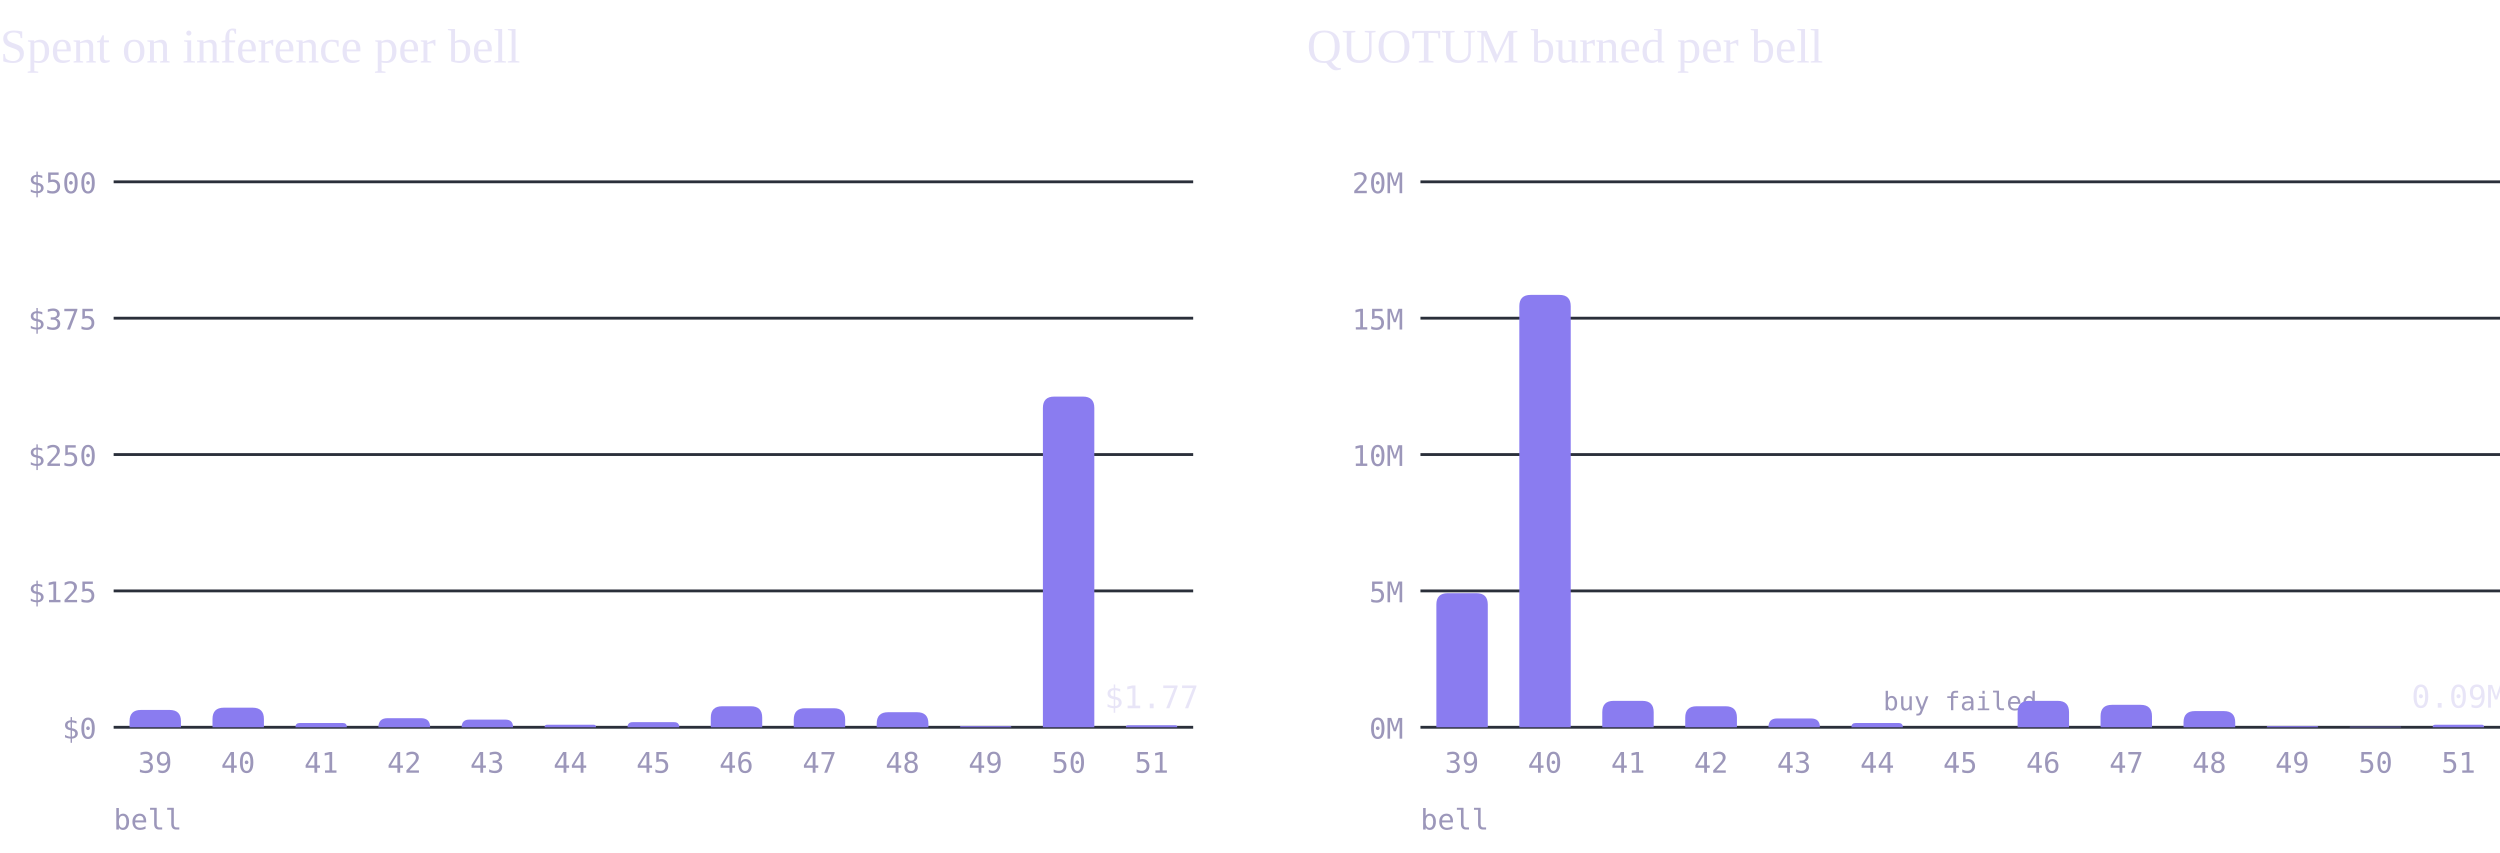
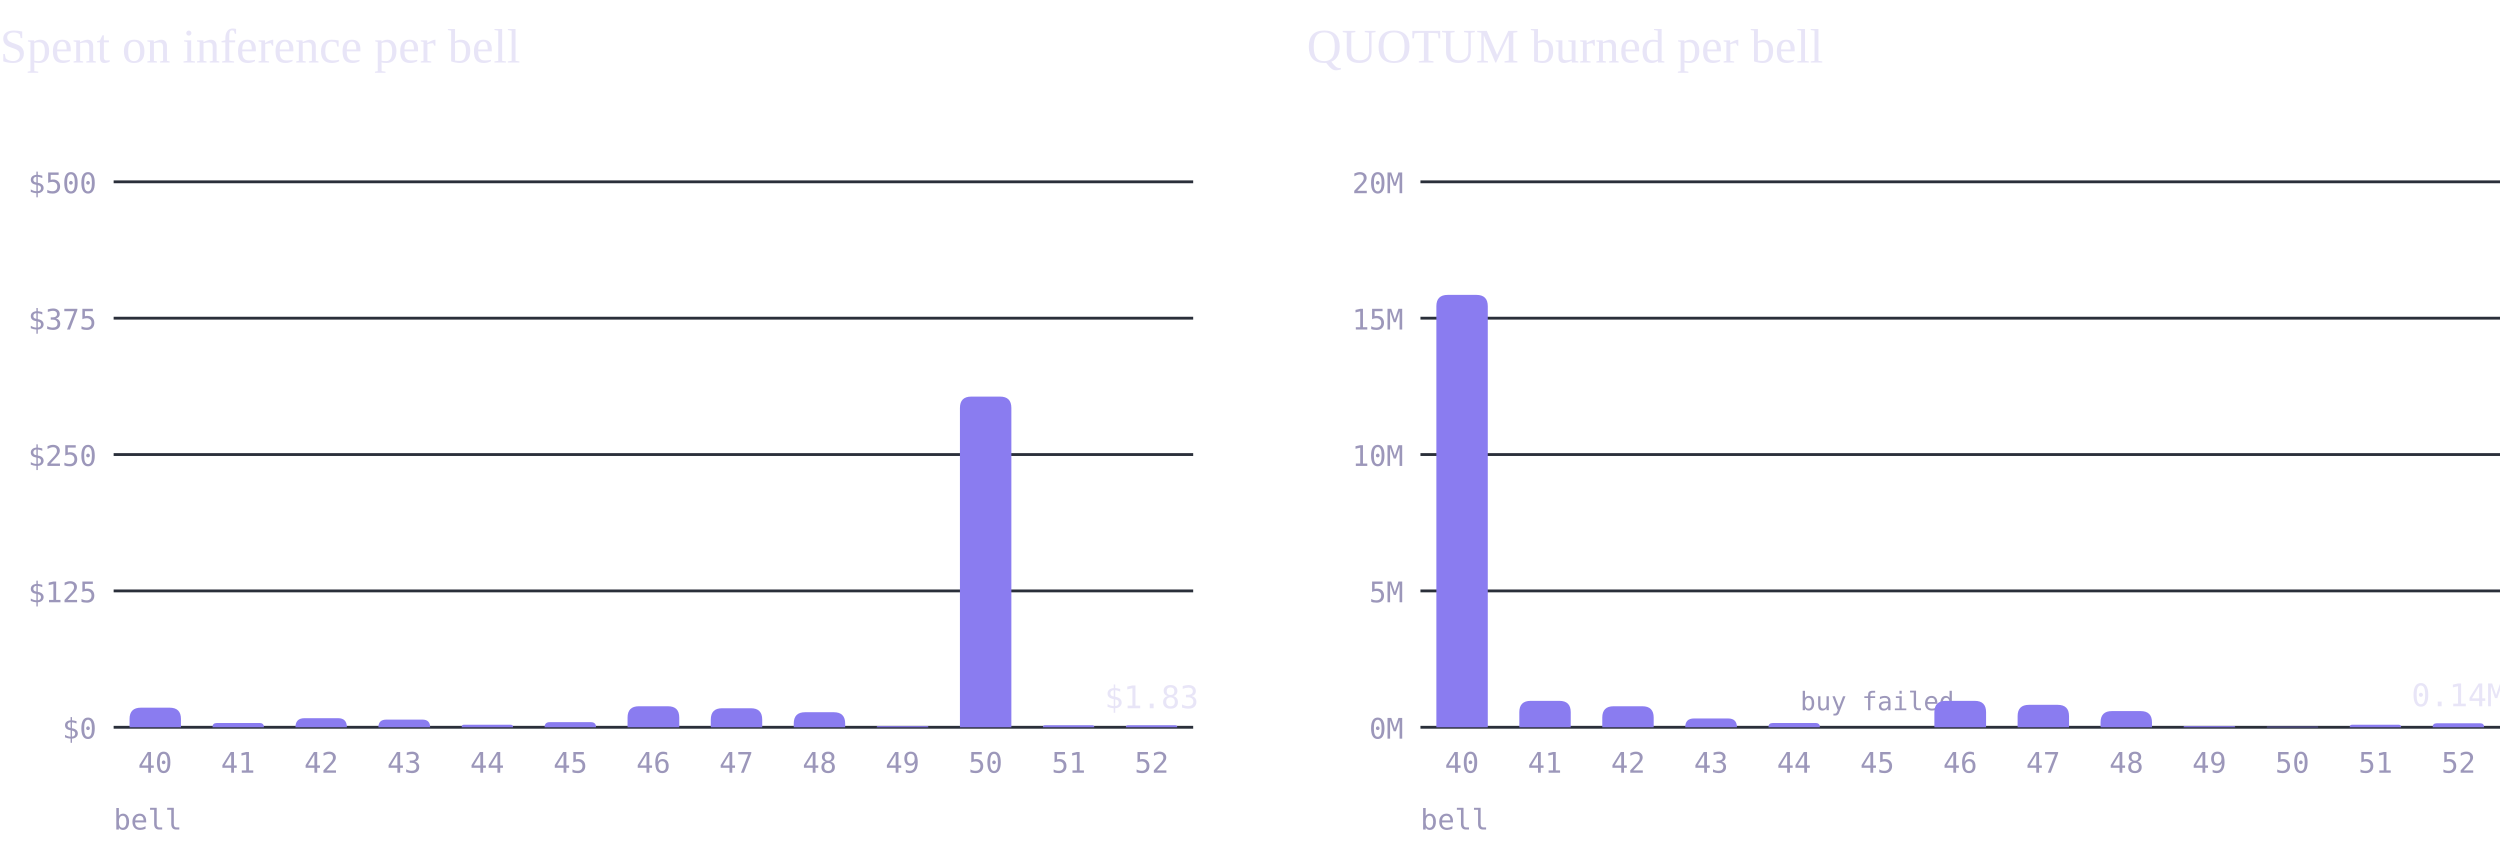
- <svg xmlns="http://www.w3.org/2000/svg" viewBox="0 0 880 300" width="880" height="300" role="img" aria-label="quotum bells 1 to 51: inference spent and QUOTUM burned per bell">
+ <svg xmlns="http://www.w3.org/2000/svg" viewBox="0 0 880 300" width="880" height="300" role="img" aria-label="quotum bells 1 to 52: inference spent and QUOTUM burned per bell">
  <text x="0" y="22" font-family="Georgia,'Times New Roman',serif" font-size="17" fill="#e8e5f7">Spent on inference per bell</text>
  <line x1="40" x2="420" y1="256.0" y2="256.0" stroke="#2a2f3a" stroke-width="1" />
  <text x="34" y="260.0" text-anchor="end" font-family="ui-monospace,SFMono-Regular,Menlo,monospace" font-size="10" fill="#9c97ba">$0</text>
  <line x1="40" x2="420" y1="208.0" y2="208.0" stroke="#2a2f3a" stroke-width="1" />
  <text x="34" y="212.0" text-anchor="end" font-family="ui-monospace,SFMono-Regular,Menlo,monospace" font-size="10" fill="#9c97ba">$125</text>
  <line x1="40" x2="420" y1="160.0" y2="160.0" stroke="#2a2f3a" stroke-width="1" />
  <text x="34" y="164.0" text-anchor="end" font-family="ui-monospace,SFMono-Regular,Menlo,monospace" font-size="10" fill="#9c97ba">$250</text>
  <line x1="40" x2="420" y1="112.0" y2="112.0" stroke="#2a2f3a" stroke-width="1" />
  <text x="34" y="116.0" text-anchor="end" font-family="ui-monospace,SFMono-Regular,Menlo,monospace" font-size="10" fill="#9c97ba">$375</text>
  <line x1="40" x2="420" y1="64.0" y2="64.0" stroke="#2a2f3a" stroke-width="1" />
  <text x="34" y="68.0" text-anchor="end" font-family="ui-monospace,SFMono-Regular,Menlo,monospace" font-size="10" fill="#9c97ba">$500</text>
-   <path d="M45.6,256.0 V253.9 Q45.6,249.9 49.6,249.9 H59.7 Q63.7,249.9 63.7,253.9 V256.0 Z" fill="#8a7cf0" />
-   <text x="54.6" y="272" text-anchor="middle" font-family="ui-monospace,SFMono-Regular,Menlo,monospace" font-size="10" fill="#9c97ba">39</text>
-   <path d="M74.8,256.0 V253.1 Q74.8,249.1 78.8,249.1 H88.9 Q92.9,249.1 92.9,253.1 V256.0 Z" fill="#8a7cf0" />
-   <text x="83.8" y="272" text-anchor="middle" font-family="ui-monospace,SFMono-Regular,Menlo,monospace" font-size="10" fill="#9c97ba">40</text>
-   <path d="M104.0,256.0 V256.0 Q104.0,254.5 105.5,254.5 H120.7 Q122.1,254.5 122.1,256.0 V256.0 Z" fill="#8a7cf0" />
-   <text x="113.1" y="272" text-anchor="middle" font-family="ui-monospace,SFMono-Regular,Menlo,monospace" font-size="10" fill="#9c97ba">41</text>
-   <path d="M133.2,256.0 V256.0 Q133.2,252.8 136.4,252.8 H148.2 Q151.4,252.8 151.4,256.0 V256.0 Z" fill="#8a7cf0" />
-   <text x="142.3" y="272" text-anchor="middle" font-family="ui-monospace,SFMono-Regular,Menlo,monospace" font-size="10" fill="#9c97ba">42</text>
-   <path d="M162.5,256.0 V256.0 Q162.5,253.3 165.2,253.3 H177.9 Q180.6,253.3 180.6,256.0 V256.0 Z" fill="#8a7cf0" />
-   <text x="171.5" y="272" text-anchor="middle" font-family="ui-monospace,SFMono-Regular,Menlo,monospace" font-size="10" fill="#9c97ba">43</text>
-   <path d="M191.7,256.0 V256.0 Q191.7,255.1 192.6,255.1 H209.0 Q209.8,255.1 209.8,256.0 V256.0 Z" fill="#8a7cf0" />
-   <text x="200.8" y="272" text-anchor="middle" font-family="ui-monospace,SFMono-Regular,Menlo,monospace" font-size="10" fill="#9c97ba">44</text>
-   <path d="M220.9,256.0 V256.0 Q220.9,254.2 222.7,254.2 H237.3 Q239.1,254.2 239.1,256.0 V256.0 Z" fill="#8a7cf0" />
-   <text x="230.0" y="272" text-anchor="middle" font-family="ui-monospace,SFMono-Regular,Menlo,monospace" font-size="10" fill="#9c97ba">45</text>
-   <path d="M250.2,256.0 V252.6 Q250.2,248.6 254.2,248.6 H264.3 Q268.3,248.6 268.3,252.6 V256.0 Z" fill="#8a7cf0" />
-   <text x="259.2" y="272" text-anchor="middle" font-family="ui-monospace,SFMono-Regular,Menlo,monospace" font-size="10" fill="#9c97ba">46</text>
-   <path d="M279.4,256.0 V253.3 Q279.4,249.3 283.4,249.3 H293.5 Q297.5,249.3 297.5,253.3 V256.0 Z" fill="#8a7cf0" />
-   <text x="288.5" y="272" text-anchor="middle" font-family="ui-monospace,SFMono-Regular,Menlo,monospace" font-size="10" fill="#9c97ba">47</text>
-   <path d="M308.6,256.0 V254.7 Q308.6,250.7 312.6,250.7 H322.8 Q326.8,250.7 326.8,254.7 V256.0 Z" fill="#8a7cf0" />
-   <text x="317.7" y="272" text-anchor="middle" font-family="ui-monospace,SFMono-Regular,Menlo,monospace" font-size="10" fill="#9c97ba">48</text>
-   <path d="M337.9,256.0 V256.0 Q337.9,255.6 338.2,255.6 H355.6 Q356.0,255.6 356.0,256.0 V256.0 Z" fill="#8a7cf0" />
-   <text x="346.9" y="272" text-anchor="middle" font-family="ui-monospace,SFMono-Regular,Menlo,monospace" font-size="10" fill="#9c97ba">49</text>
-   <path d="M367.1,256.0 V143.6 Q367.1,139.6 371.1,139.6 H381.2 Q385.2,139.6 385.2,143.6 V256.0 Z" fill="#8a7cf0" />
-   <text x="376.2" y="272" text-anchor="middle" font-family="ui-monospace,SFMono-Regular,Menlo,monospace" font-size="10" fill="#9c97ba">50</text>
-   <path d="M396.3,256.0 V256.0 Q396.3,255.3 397.0,255.3 H413.8 Q414.4,255.3 414.4,256.0 V256.0 Z" fill="#8a7cf0" />
-   <text x="405.4" y="272" text-anchor="middle" font-family="ui-monospace,SFMono-Regular,Menlo,monospace" font-size="10" fill="#9c97ba">51</text>
-   <text x="405.4" y="249.3" text-anchor="middle" font-family="ui-monospace,SFMono-Regular,Menlo,monospace" font-size="11" fill="#e8e5f7">$1.77</text>
+   <path d="M45.6,256.0 V253.1 Q45.6,249.1 49.6,249.1 H59.7 Q63.7,249.1 63.7,253.1 V256.0 Z" fill="#8a7cf0" />
+   <text x="54.6" y="272" text-anchor="middle" font-family="ui-monospace,SFMono-Regular,Menlo,monospace" font-size="10" fill="#9c97ba">40</text>
+   <path d="M74.8,256.0 V256.0 Q74.8,254.5 76.3,254.5 H91.4 Q92.9,254.5 92.9,256.0 V256.0 Z" fill="#8a7cf0" />
+   <text x="83.8" y="272" text-anchor="middle" font-family="ui-monospace,SFMono-Regular,Menlo,monospace" font-size="10" fill="#9c97ba">41</text>
+   <path d="M104.0,256.0 V256.0 Q104.0,252.8 107.2,252.8 H119.0 Q122.1,252.8 122.1,256.0 V256.0 Z" fill="#8a7cf0" />
+   <text x="113.1" y="272" text-anchor="middle" font-family="ui-monospace,SFMono-Regular,Menlo,monospace" font-size="10" fill="#9c97ba">42</text>
+   <path d="M133.2,256.0 V256.0 Q133.2,253.3 136.0,253.3 H148.7 Q151.4,253.3 151.4,256.0 V256.0 Z" fill="#8a7cf0" />
+   <text x="142.3" y="272" text-anchor="middle" font-family="ui-monospace,SFMono-Regular,Menlo,monospace" font-size="10" fill="#9c97ba">43</text>
+   <path d="M162.5,256.0 V256.0 Q162.5,255.1 163.3,255.1 H179.7 Q180.6,255.1 180.6,256.0 V256.0 Z" fill="#8a7cf0" />
+   <text x="171.5" y="272" text-anchor="middle" font-family="ui-monospace,SFMono-Regular,Menlo,monospace" font-size="10" fill="#9c97ba">44</text>
+   <path d="M191.7,256.0 V256.0 Q191.7,254.2 193.5,254.2 H208.0 Q209.8,254.2 209.8,256.0 V256.0 Z" fill="#8a7cf0" />
+   <text x="200.8" y="272" text-anchor="middle" font-family="ui-monospace,SFMono-Regular,Menlo,monospace" font-size="10" fill="#9c97ba">45</text>
+   <path d="M220.9,256.0 V252.6 Q220.9,248.6 224.9,248.6 H235.1 Q239.1,248.6 239.1,252.6 V256.0 Z" fill="#8a7cf0" />
+   <text x="230.0" y="272" text-anchor="middle" font-family="ui-monospace,SFMono-Regular,Menlo,monospace" font-size="10" fill="#9c97ba">46</text>
+   <path d="M250.2,256.0 V253.3 Q250.2,249.3 254.2,249.3 H264.3 Q268.3,249.3 268.3,253.3 V256.0 Z" fill="#8a7cf0" />
+   <text x="259.2" y="272" text-anchor="middle" font-family="ui-monospace,SFMono-Regular,Menlo,monospace" font-size="10" fill="#9c97ba">47</text>
+   <path d="M279.4,256.0 V254.7 Q279.4,250.7 283.4,250.7 H293.5 Q297.5,250.7 297.5,254.7 V256.0 Z" fill="#8a7cf0" />
+   <text x="288.5" y="272" text-anchor="middle" font-family="ui-monospace,SFMono-Regular,Menlo,monospace" font-size="10" fill="#9c97ba">48</text>
+   <path d="M308.6,256.0 V256.0 Q308.6,255.6 309.0,255.6 H326.4 Q326.8,255.6 326.8,256.0 V256.0 Z" fill="#8a7cf0" />
+   <text x="317.7" y="272" text-anchor="middle" font-family="ui-monospace,SFMono-Regular,Menlo,monospace" font-size="10" fill="#9c97ba">49</text>
+   <path d="M337.9,256.0 V143.6 Q337.9,139.6 341.9,139.6 H352.0 Q356.0,139.6 356.0,143.6 V256.0 Z" fill="#8a7cf0" />
+   <text x="346.9" y="272" text-anchor="middle" font-family="ui-monospace,SFMono-Regular,Menlo,monospace" font-size="10" fill="#9c97ba">50</text>
+   <path d="M367.1,256.0 V256.0 Q367.1,255.3 367.8,255.3 H384.5 Q385.2,255.3 385.2,256.0 V256.0 Z" fill="#8a7cf0" />
+   <text x="376.2" y="272" text-anchor="middle" font-family="ui-monospace,SFMono-Regular,Menlo,monospace" font-size="10" fill="#9c97ba">51</text>
+   <path d="M396.3,256.0 V256.0 Q396.3,255.3 397.0,255.3 H413.7 Q414.4,255.3 414.4,256.0 V256.0 Z" fill="#8a7cf0" />
+   <text x="405.4" y="272" text-anchor="middle" font-family="ui-monospace,SFMono-Regular,Menlo,monospace" font-size="10" fill="#9c97ba">52</text>
+   <text x="405.4" y="249.3" text-anchor="middle" font-family="ui-monospace,SFMono-Regular,Menlo,monospace" font-size="11" fill="#e8e5f7">$1.83</text>
  <text x="40" y="292" font-family="ui-monospace,SFMono-Regular,Menlo,monospace" font-size="10" fill="#9c97ba">bell</text>
  <text x="460" y="22" font-family="Georgia,'Times New Roman',serif" font-size="17" fill="#e8e5f7">QUOTUM burned per bell</text>
  <line x1="500" x2="880" y1="256.0" y2="256.0" stroke="#2a2f3a" stroke-width="1" />
  <text x="494" y="260.0" text-anchor="end" font-family="ui-monospace,SFMono-Regular,Menlo,monospace" font-size="10" fill="#9c97ba">0M</text>
  <line x1="500" x2="880" y1="208.0" y2="208.0" stroke="#2a2f3a" stroke-width="1" />
  <text x="494" y="212.0" text-anchor="end" font-family="ui-monospace,SFMono-Regular,Menlo,monospace" font-size="10" fill="#9c97ba">5M</text>
  <line x1="500" x2="880" y1="160.0" y2="160.0" stroke="#2a2f3a" stroke-width="1" />
  <text x="494" y="164.0" text-anchor="end" font-family="ui-monospace,SFMono-Regular,Menlo,monospace" font-size="10" fill="#9c97ba">10M</text>
  <line x1="500" x2="880" y1="112.0" y2="112.0" stroke="#2a2f3a" stroke-width="1" />
  <text x="494" y="116.0" text-anchor="end" font-family="ui-monospace,SFMono-Regular,Menlo,monospace" font-size="10" fill="#9c97ba">15M</text>
  <line x1="500" x2="880" y1="64.0" y2="64.0" stroke="#2a2f3a" stroke-width="1" />
  <text x="494" y="68.0" text-anchor="end" font-family="ui-monospace,SFMono-Regular,Menlo,monospace" font-size="10" fill="#9c97ba">20M</text>
-   <path d="M505.6,256.0 V212.8 Q505.6,208.8 509.6,208.8 H519.7 Q523.7,208.8 523.7,212.8 V256.0 Z" fill="#8a7cf0" />
-   <text x="514.6" y="272" text-anchor="middle" font-family="ui-monospace,SFMono-Regular,Menlo,monospace" font-size="10" fill="#9c97ba">39</text>
-   <path d="M534.8,256.0 V107.8 Q534.8,103.8 538.8,103.8 H548.9 Q552.9,103.8 552.9,107.8 V256.0 Z" fill="#8a7cf0" />
-   <text x="543.8" y="272" text-anchor="middle" font-family="ui-monospace,SFMono-Regular,Menlo,monospace" font-size="10" fill="#9c97ba">40</text>
-   <path d="M564.0,256.0 V250.7 Q564.0,246.7 568.0,246.7 H578.1 Q582.1,246.7 582.1,250.7 V256.0 Z" fill="#8a7cf0" />
-   <text x="573.1" y="272" text-anchor="middle" font-family="ui-monospace,SFMono-Regular,Menlo,monospace" font-size="10" fill="#9c97ba">41</text>
-   <path d="M593.2,256.0 V252.6 Q593.2,248.6 597.2,248.6 H607.4 Q611.4,248.6 611.4,252.6 V256.0 Z" fill="#8a7cf0" />
-   <text x="602.3" y="272" text-anchor="middle" font-family="ui-monospace,SFMono-Regular,Menlo,monospace" font-size="10" fill="#9c97ba">42</text>
-   <path d="M622.5,256.0 V256.0 Q622.5,252.9 625.5,252.9 H637.5 Q640.6,252.9 640.6,256.0 V256.0 Z" fill="#8a7cf0" />
-   <text x="631.5" y="272" text-anchor="middle" font-family="ui-monospace,SFMono-Regular,Menlo,monospace" font-size="10" fill="#9c97ba">43</text>
-   <path d="M651.7,256.0 V256.0 Q651.7,254.5 653.2,254.5 H668.3 Q669.8,254.5 669.8,256.0 V256.0 Z" fill="#8a7cf0" />
-   <text x="660.8" y="272" text-anchor="middle" font-family="ui-monospace,SFMono-Regular,Menlo,monospace" font-size="10" fill="#9c97ba">44</text>
-   <text x="690.0" y="272" text-anchor="middle" font-family="ui-monospace,SFMono-Regular,Menlo,monospace" font-size="10" fill="#9c97ba">45</text>
-   <text x="690.0" y="250" text-anchor="middle" font-family="ui-monospace,SFMono-Regular,Menlo,monospace" font-size="9" fill="#9c97ba">buy failed</text>
-   <path d="M710.2,256.0 V250.7 Q710.2,246.7 714.2,246.7 H724.3 Q728.3,246.7 728.3,250.7 V256.0 Z" fill="#8a7cf0" />
-   <text x="719.2" y="272" text-anchor="middle" font-family="ui-monospace,SFMono-Regular,Menlo,monospace" font-size="10" fill="#9c97ba">46</text>
-   <path d="M739.4,256.0 V252.1 Q739.4,248.1 743.4,248.1 H753.5 Q757.5,248.1 757.5,252.1 V256.0 Z" fill="#8a7cf0" />
-   <text x="748.5" y="272" text-anchor="middle" font-family="ui-monospace,SFMono-Regular,Menlo,monospace" font-size="10" fill="#9c97ba">47</text>
-   <path d="M768.6,256.0 V254.3 Q768.6,250.3 772.6,250.3 H782.8 Q786.8,250.3 786.8,254.3 V256.0 Z" fill="#8a7cf0" />
-   <text x="777.7" y="272" text-anchor="middle" font-family="ui-monospace,SFMono-Regular,Menlo,monospace" font-size="10" fill="#9c97ba">48</text>
-   <path d="M797.9,256.0 V256.0 Q797.9,255.6 798.2,255.6 H815.6 Q816.0,255.6 816.0,256.0 V256.0 Z" fill="#8a7cf0" />
-   <text x="806.9" y="272" text-anchor="middle" font-family="ui-monospace,SFMono-Regular,Menlo,monospace" font-size="10" fill="#9c97ba">49</text>
-   <path d="M827.1,256.0 V256.0 Q827.1,255.8 827.3,255.8 H845.0 Q845.2,255.8 845.2,256.0 V256.0 Z" fill="#8a7cf0" />
-   <text x="836.2" y="272" text-anchor="middle" font-family="ui-monospace,SFMono-Regular,Menlo,monospace" font-size="10" fill="#9c97ba">50</text>
-   <path d="M856.3,256.0 V256.0 Q856.3,255.1 857.2,255.1 H873.6 Q874.4,255.1 874.4,256.0 V256.0 Z" fill="#8a7cf0" />
-   <text x="865.4" y="272" text-anchor="middle" font-family="ui-monospace,SFMono-Regular,Menlo,monospace" font-size="10" fill="#9c97ba">51</text>
-   <text x="865.4" y="249.1" text-anchor="middle" font-family="ui-monospace,SFMono-Regular,Menlo,monospace" font-size="11" fill="#e8e5f7">0.09M</text>
+   <path d="M505.6,256.0 V107.8 Q505.6,103.8 509.6,103.8 H519.7 Q523.7,103.8 523.7,107.8 V256.0 Z" fill="#8a7cf0" />
+   <text x="514.6" y="272" text-anchor="middle" font-family="ui-monospace,SFMono-Regular,Menlo,monospace" font-size="10" fill="#9c97ba">40</text>
+   <path d="M534.8,256.0 V250.7 Q534.8,246.7 538.8,246.7 H548.9 Q552.9,246.7 552.9,250.7 V256.0 Z" fill="#8a7cf0" />
+   <text x="543.8" y="272" text-anchor="middle" font-family="ui-monospace,SFMono-Regular,Menlo,monospace" font-size="10" fill="#9c97ba">41</text>
+   <path d="M564.0,256.0 V252.6 Q564.0,248.6 568.0,248.6 H578.1 Q582.1,248.6 582.1,252.6 V256.0 Z" fill="#8a7cf0" />
+   <text x="573.1" y="272" text-anchor="middle" font-family="ui-monospace,SFMono-Regular,Menlo,monospace" font-size="10" fill="#9c97ba">42</text>
+   <path d="M593.2,256.0 V256.0 Q593.2,252.9 596.3,252.9 H608.3 Q611.4,252.9 611.4,256.0 V256.0 Z" fill="#8a7cf0" />
+   <text x="602.3" y="272" text-anchor="middle" font-family="ui-monospace,SFMono-Regular,Menlo,monospace" font-size="10" fill="#9c97ba">43</text>
+   <path d="M622.5,256.0 V256.0 Q622.5,254.5 624.0,254.5 H639.1 Q640.6,254.5 640.6,256.0 V256.0 Z" fill="#8a7cf0" />
+   <text x="631.5" y="272" text-anchor="middle" font-family="ui-monospace,SFMono-Regular,Menlo,monospace" font-size="10" fill="#9c97ba">44</text>
+   <text x="660.8" y="272" text-anchor="middle" font-family="ui-monospace,SFMono-Regular,Menlo,monospace" font-size="10" fill="#9c97ba">45</text>
+   <text x="660.8" y="250" text-anchor="middle" font-family="ui-monospace,SFMono-Regular,Menlo,monospace" font-size="9" fill="#9c97ba">buy failed</text>
+   <path d="M680.9,256.0 V250.7 Q680.9,246.7 684.9,246.7 H695.1 Q699.1,246.7 699.1,250.7 V256.0 Z" fill="#8a7cf0" />
+   <text x="690.0" y="272" text-anchor="middle" font-family="ui-monospace,SFMono-Regular,Menlo,monospace" font-size="10" fill="#9c97ba">46</text>
+   <path d="M710.2,256.0 V252.1 Q710.2,248.1 714.2,248.1 H724.3 Q728.3,248.1 728.3,252.1 V256.0 Z" fill="#8a7cf0" />
+   <text x="719.2" y="272" text-anchor="middle" font-family="ui-monospace,SFMono-Regular,Menlo,monospace" font-size="10" fill="#9c97ba">47</text>
+   <path d="M739.4,256.0 V254.3 Q739.4,250.3 743.4,250.3 H753.5 Q757.5,250.3 757.5,254.3 V256.0 Z" fill="#8a7cf0" />
+   <text x="748.5" y="272" text-anchor="middle" font-family="ui-monospace,SFMono-Regular,Menlo,monospace" font-size="10" fill="#9c97ba">48</text>
+   <path d="M768.6,256.0 V256.0 Q768.6,255.6 769.0,255.6 H786.4 Q786.8,255.6 786.8,256.0 V256.0 Z" fill="#8a7cf0" />
+   <text x="777.7" y="272" text-anchor="middle" font-family="ui-monospace,SFMono-Regular,Menlo,monospace" font-size="10" fill="#9c97ba">49</text>
+   <path d="M797.9,256.0 V256.0 Q797.9,255.8 798.1,255.8 H815.8 Q816.0,255.8 816.0,256.0 V256.0 Z" fill="#8a7cf0" />
+   <text x="806.9" y="272" text-anchor="middle" font-family="ui-monospace,SFMono-Regular,Menlo,monospace" font-size="10" fill="#9c97ba">50</text>
+   <path d="M827.1,256.0 V256.0 Q827.1,255.1 828.0,255.1 H844.3 Q845.2,255.1 845.2,256.0 V256.0 Z" fill="#8a7cf0" />
+   <text x="836.2" y="272" text-anchor="middle" font-family="ui-monospace,SFMono-Regular,Menlo,monospace" font-size="10" fill="#9c97ba">51</text>
+   <path d="M856.3,256.0 V256.0 Q856.3,254.6 857.7,254.6 H873.1 Q874.4,254.6 874.4,256.0 V256.0 Z" fill="#8a7cf0" />
+   <text x="865.4" y="272" text-anchor="middle" font-family="ui-monospace,SFMono-Regular,Menlo,monospace" font-size="10" fill="#9c97ba">52</text>
+   <text x="865.4" y="248.6" text-anchor="middle" font-family="ui-monospace,SFMono-Regular,Menlo,monospace" font-size="11" fill="#e8e5f7">0.14M</text>
  <text x="500" y="292" font-family="ui-monospace,SFMono-Regular,Menlo,monospace" font-size="10" fill="#9c97ba">bell</text>
</svg>
